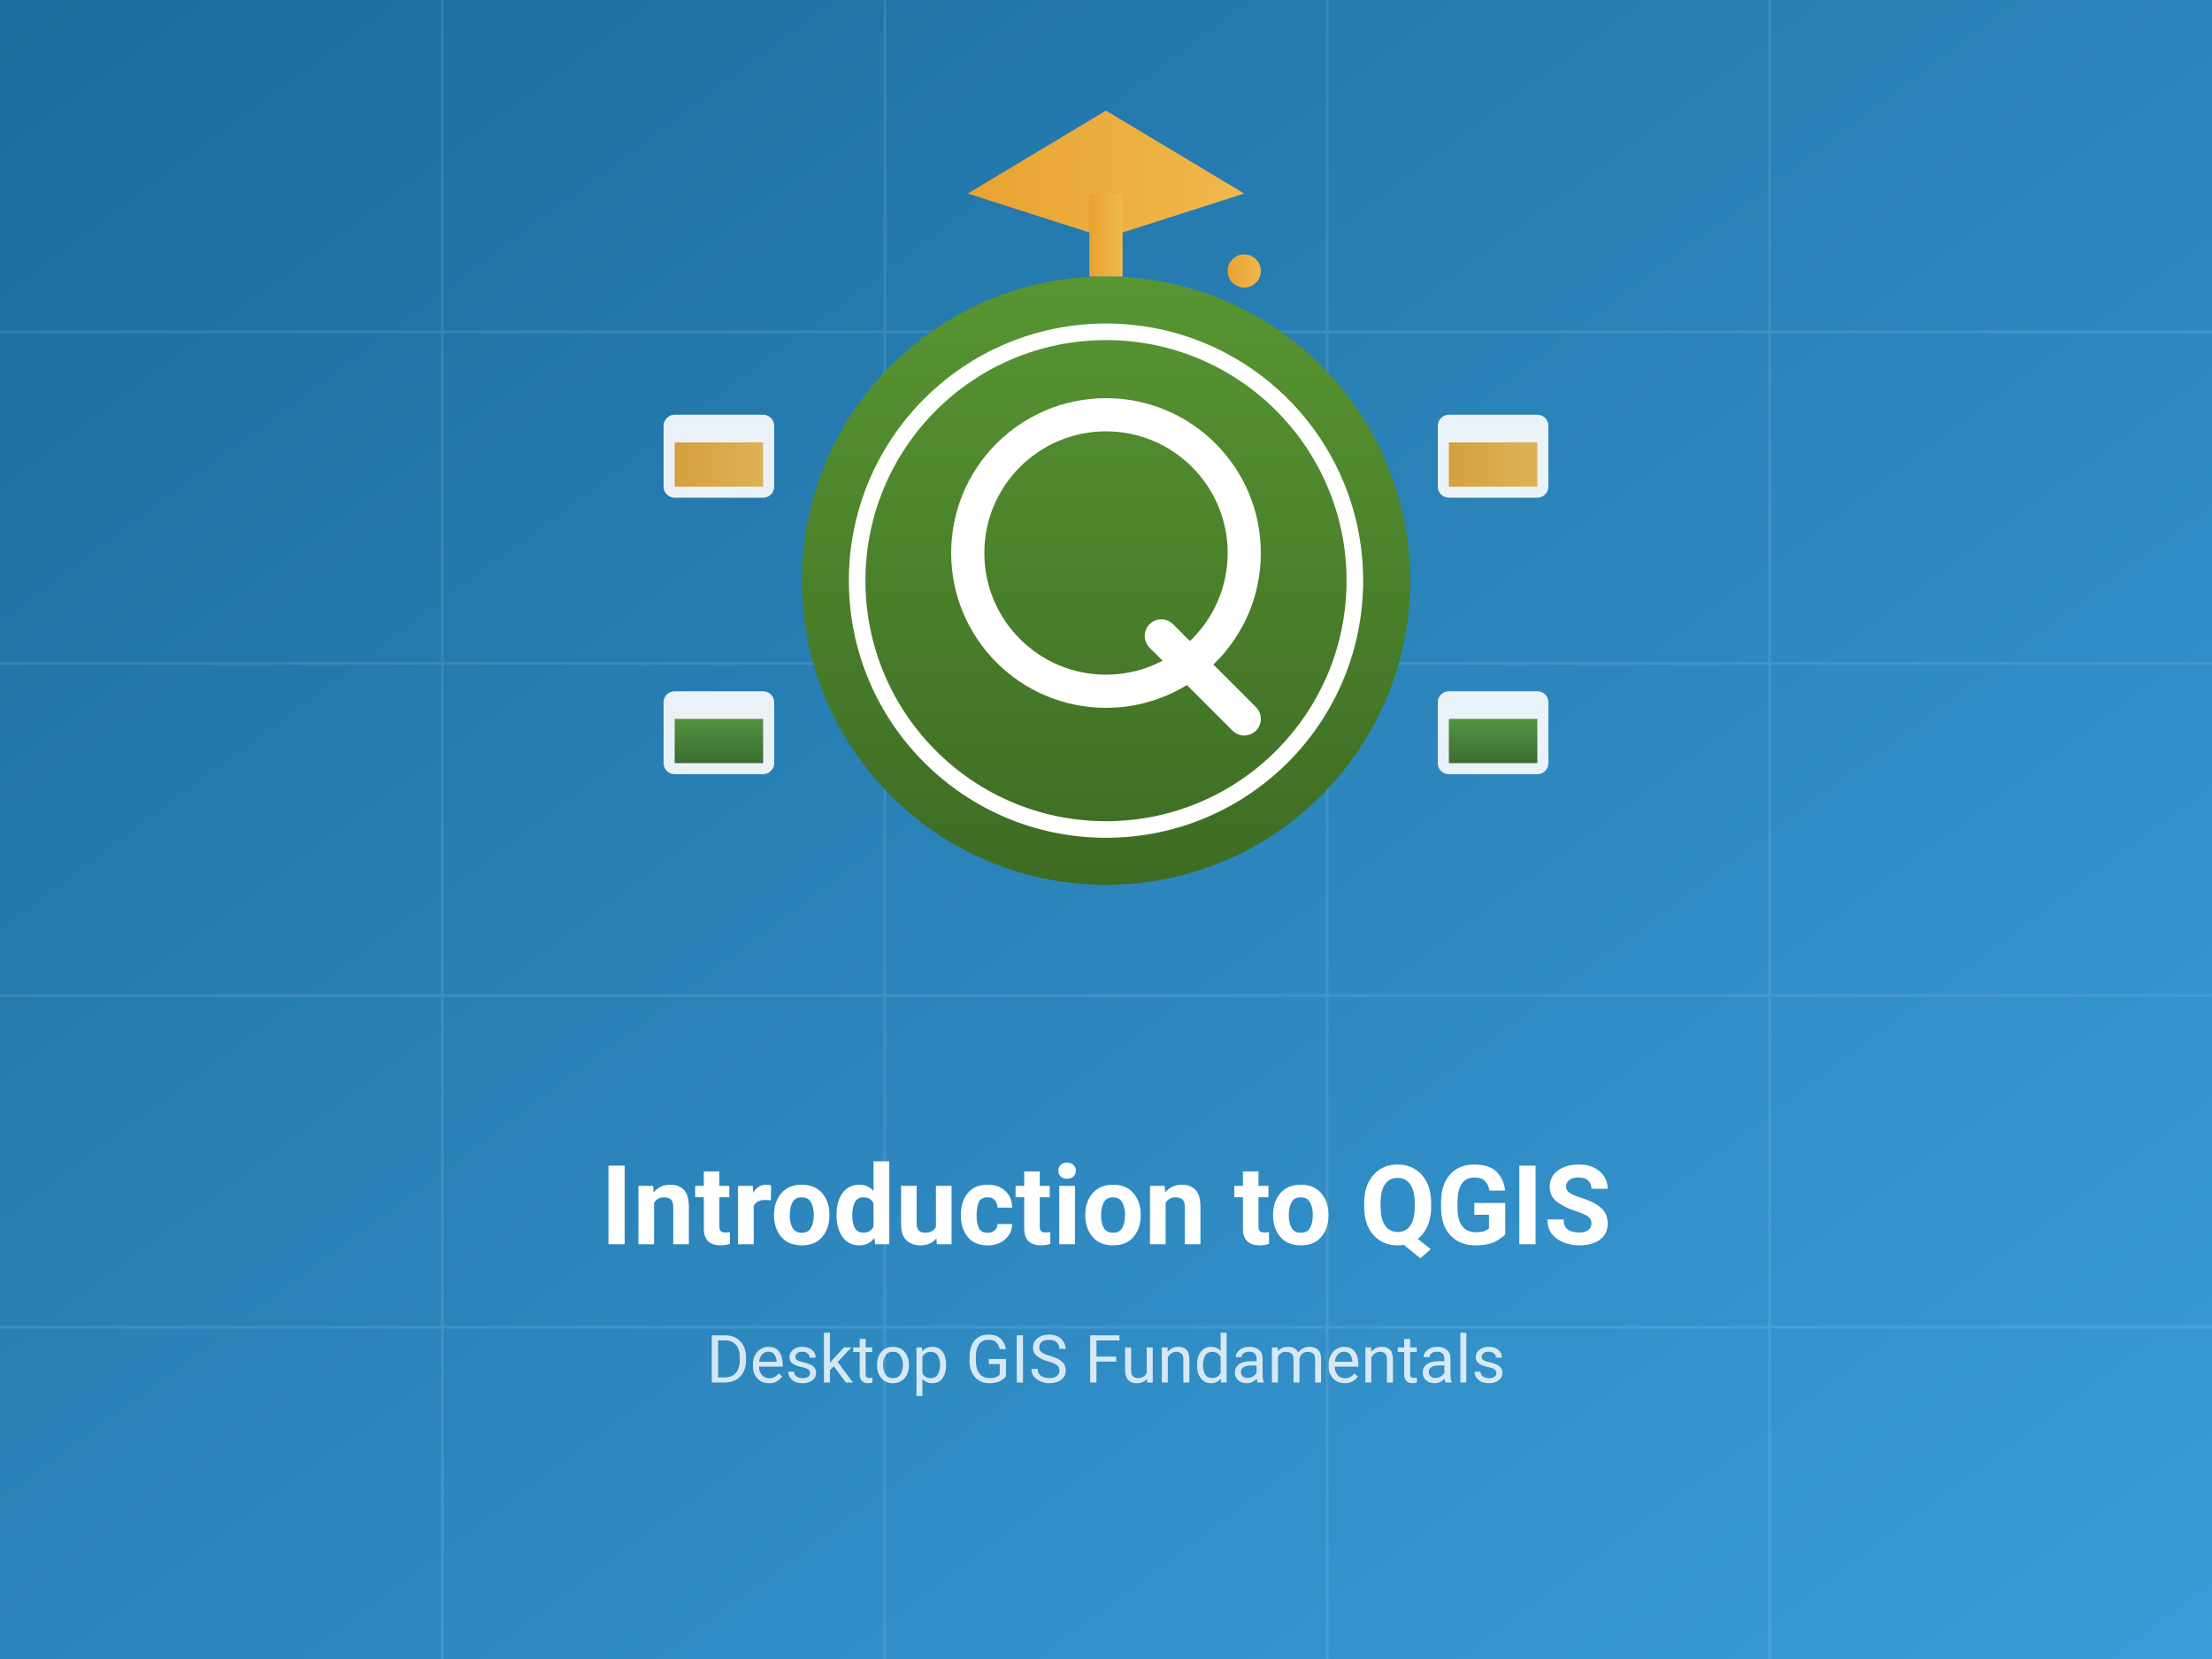
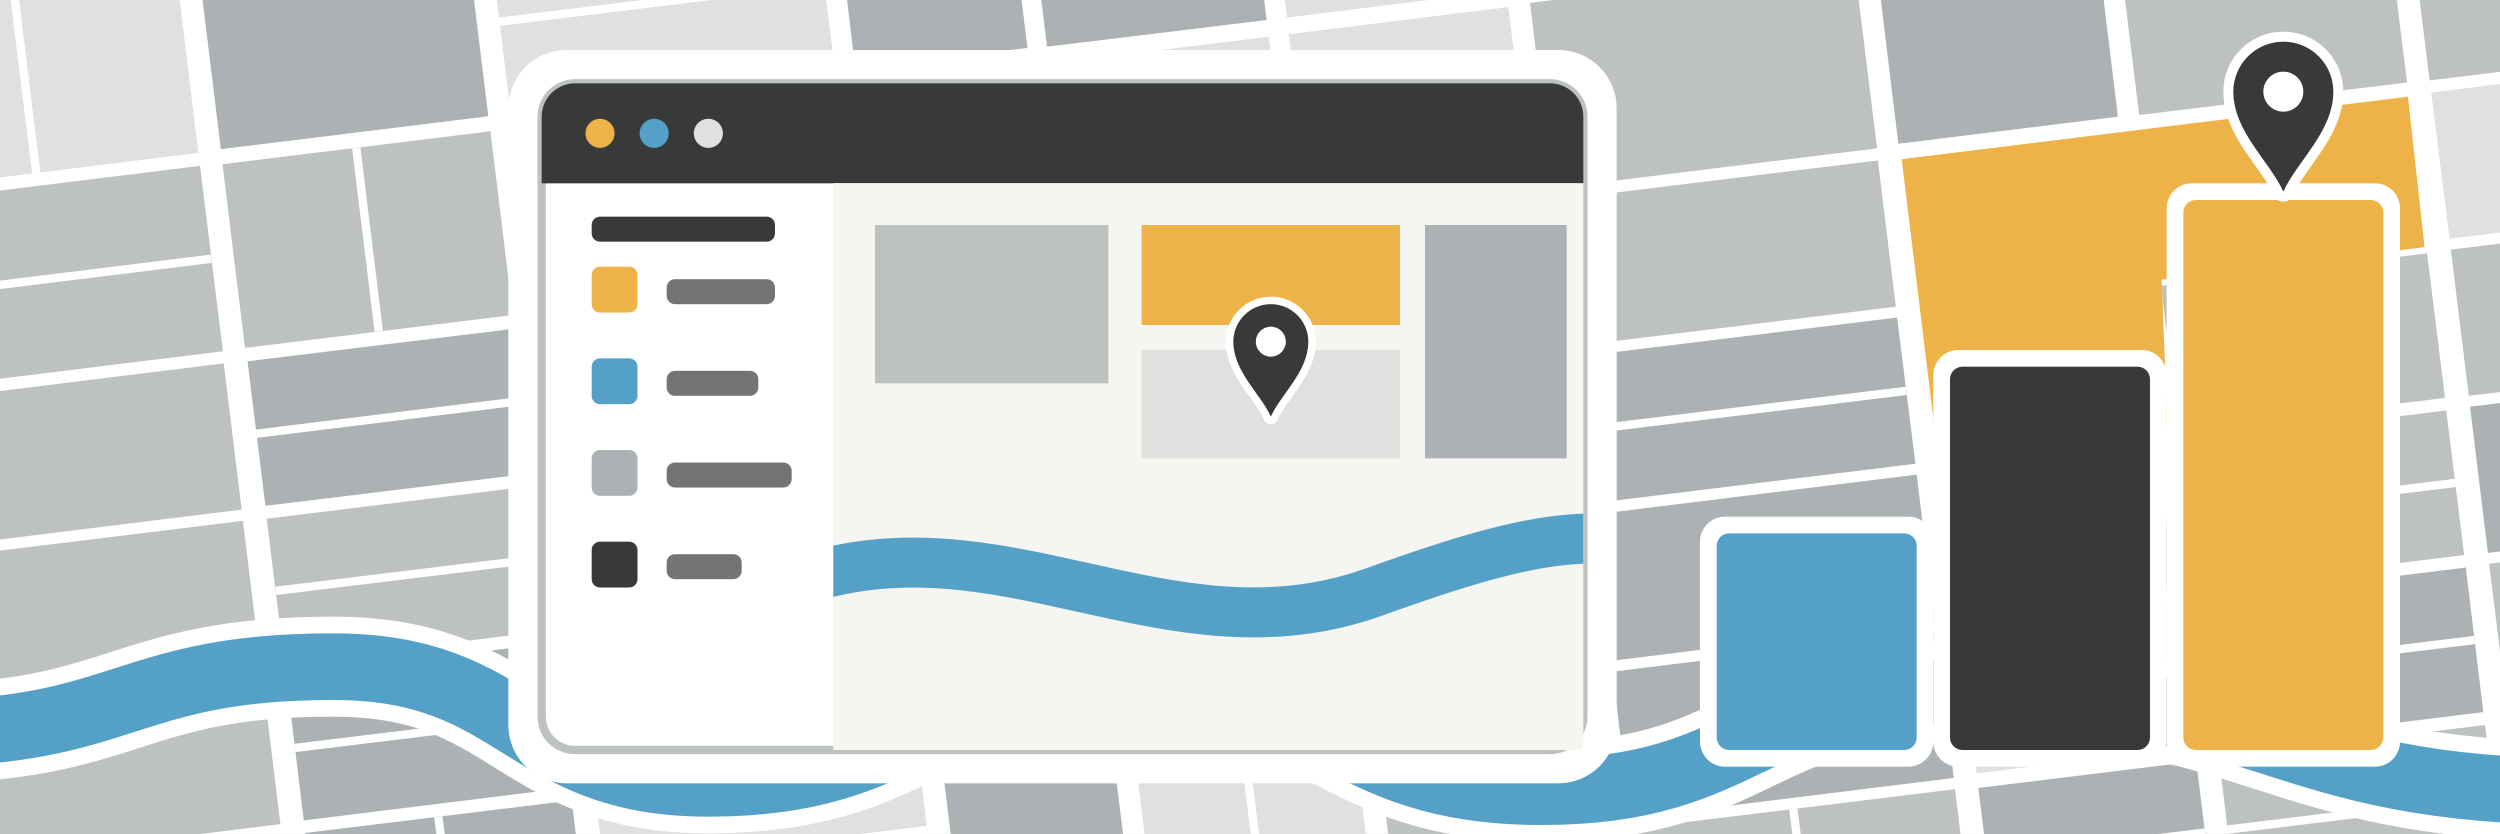
- <svg xmlns="http://www.w3.org/2000/svg" viewBox="0 0 400 300">
-   <defs>
-     <linearGradient id="bgGradQgisIntro" x1="0%" y1="0%" x2="100%" y2="100%">
-       <stop offset="0%" style="stop-color:#1B6B9B;stop-opacity:1" />
-       <stop offset="100%" style="stop-color:#3B9DD9;stop-opacity:1" />
-     </linearGradient>
-     <linearGradient id="accentGradQgisIntro" x1="0%" y1="0%" x2="100%" y2="0%">
-       <stop offset="0%" style="stop-color:#E8A331;stop-opacity:1" />
-       <stop offset="100%" style="stop-color:#F0B84D;stop-opacity:1" />
-     </linearGradient>
-     <linearGradient id="greenGrad" x1="0%" y1="0%" x2="0%" y2="100%">
-       <stop offset="0%" style="stop-color:#589632;stop-opacity:1" />
-       <stop offset="100%" style="stop-color:#3d6b23;stop-opacity:1" />
-     </linearGradient>
-   </defs>
-   <rect width="400" height="300" fill="url(#bgGradQgisIntro)" />
-   <g stroke="#ffffff" stroke-width="0.5" opacity="0.1">
-     <line x1="0" y1="60" x2="400" y2="60" />
-     <line x1="0" y1="120" x2="400" y2="120" />
-     <line x1="0" y1="180" x2="400" y2="180" />
-     <line x1="0" y1="240" x2="400" y2="240" />
-     <line x1="80" y1="0" x2="80" y2="300" />
-     <line x1="160" y1="0" x2="160" y2="300" />
-     <line x1="240" y1="0" x2="240" y2="300" />
-     <line x1="320" y1="0" x2="320" y2="300" />
-   </g>
-   <g transform="translate(200, 105)">
-     <circle cx="0" cy="0" r="55" fill="url(#greenGrad)" />
-     <circle cx="0" cy="0" r="45" fill="none" stroke="#ffffff" stroke-width="3" />
-     <circle cx="0" cy="-5" r="25" fill="none" stroke="#ffffff" stroke-width="6" />
-     <line x1="10" y1="10" x2="25" y2="25" stroke="#ffffff" stroke-width="6" stroke-linecap="round" />
-     <g opacity="0.9">
-       <rect x="-80" y="-30" width="20" height="15" rx="2" fill="#ffffff" />
-       <rect x="-78" y="-25" width="16" height="8" fill="url(#accentGradQgisIntro)" />
-       <rect x="60" y="-30" width="20" height="15" rx="2" fill="#ffffff" />
-       <rect x="62" y="-25" width="16" height="8" fill="url(#accentGradQgisIntro)" />
-       <rect x="-80" y="20" width="20" height="15" rx="2" fill="#ffffff" />
-       <rect x="-78" y="25" width="16" height="8" fill="url(#greenGrad)" />
-       <rect x="60" y="20" width="20" height="15" rx="2" fill="#ffffff" />
-       <rect x="62" y="25" width="16" height="8" fill="url(#greenGrad)" />
+ <svg xmlns="http://www.w3.org/2000/svg" viewBox="0 0 600 200" role="img" aria-label="Desktop GIS window next to three ascending steps, from beginner to advanced">
+   <rect width="600" height="200" fill="#fff" />
+   <g>
+     <polygon points="-158.4,-43.1 -93.8,-51.1 -87.0,4.4 -151.6,12.3" fill="#ACB1B3" />
+     <polygon points="-150.9,16.1 -86.7,8.3 -81.3,52.3 -145.5,60.2" fill="#ACB1B3" />
+     <line x1="-148.2" y1="38.2" x2="-84.0" y2="30.3" stroke="#fff" stroke-width="2" />
+     <polygon points="-145.1,63.8 -80.9,55.9 -75.4,99.9 -139.7,107.8" fill="#ACB1B3" />
+     <line x1="-142.4" y1="85.8" x2="-78.1" y2="77.9" stroke="#fff" stroke-width="2" />
+     <polygon points="-139.1,111.1 -75.2,103.3 -71.0,138.0 -134.8,145.8" fill="#BEC2BF" />
+     <polygon points="-134.5,148.8 -70.6,141.0 -66.3,175.7 -130.2,183.5" fill="#BEC2BF" />
+     <line x1="-132.3" y1="166.2" x2="-68.4" y2="158.3" stroke="#fff" stroke-width="2" />
+     <polygon points="-129.8,186.6 -65.9,178.7 -61.7,213.4 -125.6,221.2" fill="#ACB1B3" />
+     <polygon points="-125.2,224.3 -61.3,216.4 -57.1,251.1 -121.0,259.0" fill="#BEC2BF" />
+     <line x1="-93.3" y1="220.4" x2="-89.0" y2="255.0" stroke="#fff" stroke-width="2" />
+     <polygon points="-120.6,262.0 -56.7,254.1 -52.4,288.8 -116.3,296.7" fill="#BEC2BF" />
+     <polygon points="-116.1,300.0 -51.8,292.1 -46.4,336.2 -110.7,344.1" fill="#ACB1B3" />
+     <polygon points="-110.1,347.3 -46.2,339.5 -41.9,374.2 -105.8,382.0" fill="#BEC2BF" />
+     <line x1="-78.2" y1="343.4" x2="-73.9" y2="378.1" stroke="#fff" stroke-width="2" />
+     <polygon points="-89.4,-51.1 -47.6,-56.3 -40.9,-1.8 -82.7,3.4" fill="#ACB1B3" />
+     <line x1="-68.5" y1="-53.7" x2="-61.8" y2="0.8" stroke="#fff" stroke-width="2" />
+     <polygon points="-81.8,8.2 -40.6,3.1 -35.3,46.1 -76.5,51.2" fill="#ACB1B3" />
+     <line x1="-61.2" y1="5.6" x2="-55.9" y2="48.7" stroke="#fff" stroke-width="2" />
+     <polygon points="-76.0,55.8 -34.7,50.7 -29.4,93.8 -70.7,98.9" fill="#BEC2BF" />
+     <line x1="-55.3" y1="53.3" x2="-50.1" y2="96.3" stroke="#fff" stroke-width="2" />
+     <polygon points="-69.9,103.1 -29.1,98.1 -25.0,131.8 -65.8,136.8" fill="#BEC2BF" />
+     <line x1="-49.5" y1="100.6" x2="-45.4" y2="134.3" stroke="#fff" stroke-width="2" />
+     <polygon points="-65.3,140.9 -24.5,135.9 -20.4,169.5 -61.1,174.5" fill="#BEC2BF" />
+     <polygon points="-60.6,178.6 -19.9,173.6 -15.8,207.2 -56.5,212.2" fill="#DFE1DE" />
+     <line x1="-40.3" y1="176.1" x2="-36.1" y2="209.7" stroke="#fff" stroke-width="2" />
+     <polygon points="-56.0,216.3 -15.3,211.3 -11.1,245.0 -51.9,250.0" fill="#ACB1B3" />
+     <line x1="-35.6" y1="213.8" x2="-31.5" y2="247.5" stroke="#fff" stroke-width="2" />
+     <polygon points="-51.4,254.0 -10.6,249.0 -6.5,282.7 -47.2,287.7" fill="#ACB1B3" />
+     <polygon points="-47.0,292.0 -5.7,287.0 -0.4,330.0 -41.7,335.1" fill="#ACB1B3" />
+     <polygon points="-40.9,339.4 -0.1,334.4 4.0,368.0 -36.8,373.0" fill="#BEC2BF" />
+     <polygon points="-43.1,-57.5 35.1,-67.1 41.9,-11.2 -36.3,-1.6" fill="#BEC2BF" />
+     <polygon points="-35.7,1.8 42.2,-7.8 47.6,36.7 -30.2,46.3" fill="#DFE1DE" />
+     <line x1="3.2" y1="-3.0" x2="8.7" y2="41.5" stroke="#fff" stroke-width="2" />
+     <polygon points="-29.8,49.4 48.0,39.8 53.5,84.3 -24.4,93.9" fill="#BEC2BF" />
+     <line x1="-27.1" y1="71.7" x2="50.7" y2="62.1" stroke="#fff" stroke-width="2" />
+     <polygon points="-23.9,96.8 53.7,87.2 58.0,122.3 -19.6,131.9" fill="#BEC2BF" />
+     <polygon points="-19.3,134.5 58.3,125.0 62.6,160.1 -15.0,169.6" fill="#BEC2BF" />
+     <polygon points="-14.6,172.2 63.0,162.7 67.3,197.8 -10.3,207.3" fill="#BEC2BF" />
+     <polygon points="-10.0,209.9 67.6,200.4 71.9,235.5 -5.7,245.0" fill="#BEC2BF" />
+     <line x1="28.8" y1="205.2" x2="33.1" y2="240.3" stroke="#fff" stroke-width="2" />
+     <polygon points="-5.4,247.6 72.2,238.1 76.5,273.2 -1.1,282.7" fill="#BEC2BF" />
+     <line x1="-3.2" y1="265.2" x2="74.4" y2="255.7" stroke="#fff" stroke-width="2" />
+     <polygon points="-0.8,285.6 77.0,276.1 82.5,320.6 4.6,330.1" fill="#BEC2BF" />
+     <polygon points="5.1,333.0 82.7,323.5 87.0,358.6 9.4,368.1" fill="#BEC2BF" />
+     <polygon points="40.1,-67.5 104.7,-75.4 111.5,-20.0 46.9,-12.1" fill="#BEC2BF" />
+     <line x1="43.5" y1="-39.8" x2="108.1" y2="-47.7" stroke="#fff" stroke-width="2" />
+     <polygon points="47.6,-8.2 111.8,-16.1 117.2,27.9 53.0,35.8" fill="#ACB1B3" />
+     <polygon points="53.4,39.4 117.7,31.5 123.1,75.6 58.8,83.5" fill="#BEC2BF" />
+     <line x1="85.5" y1="35.5" x2="90.9" y2="79.5" stroke="#fff" stroke-width="2" />
+     <polygon points="59.4,86.7 123.3,78.9 127.6,113.6 63.7,121.4" fill="#ACB1B3" />
+     <line x1="61.5" y1="104.1" x2="125.4" y2="96.2" stroke="#fff" stroke-width="2" />
+     <polygon points="64.0,124.5 127.9,116.6 132.2,151.3 68.3,159.2" fill="#BEC2BF" />
+     <line x1="66.2" y1="141.8" x2="130.1" y2="134.0" stroke="#fff" stroke-width="2" />
+     <polygon points="68.7,162.2 132.6,154.3 136.8,189.0 72.9,196.9" fill="#ACB1B3" />
+     <line x1="70.8" y1="179.5" x2="134.7" y2="171.7" stroke="#fff" stroke-width="2" />
+     <polygon points="73.3,199.9 137.2,192.1 141.5,226.7 77.6,234.6" fill="#ACB1B3" />
+     <line x1="105.2" y1="196.0" x2="109.5" y2="230.7" stroke="#fff" stroke-width="2" />
+     <polygon points="77.9,237.6 141.8,229.8 146.1,264.5 82.2,272.3" fill="#ACB1B3" />
+     <line x1="80.1" y1="255.0" x2="144.0" y2="247.1" stroke="#fff" stroke-width="2" />
+     <polygon points="82.4,275.6 146.7,267.7 152.1,311.8 87.8,319.7" fill="#BEC2BF" />
+     <polygon points="88.4,323.0 152.3,315.1 156.6,349.8 92.7,357.7" fill="#ACB1B3" />
+     <line x1="120.4" y1="319.1" x2="124.6" y2="353.7" stroke="#fff" stroke-width="2" />
+     <polygon points="109.7,-76.3 187.9,-85.9 194.8,-30.0 116.6,-20.4" fill="#ACB1B3" />
+     <polygon points="117.2,-17.0 195.0,-26.6 200.5,17.9 122.6,27.5" fill="#DFE1DE" />
+     <line x1="119.9" y1="5.2" x2="197.7" y2="-4.3" stroke="#fff" stroke-width="2" />
+     <polygon points="123.0,30.6 200.9,21.1 206.3,65.6 128.5,75.1" fill="#ACB1B3" />
+     <polygon points="129.0,78.0 206.5,68.5 210.9,103.6 133.3,113.1" fill="#BEC2BF" />
+     <polygon points="133.6,115.7 211.2,106.2 215.5,141.3 137.9,150.8" fill="#ACB1B3" />
+     <line x1="172.4" y1="111.0" x2="176.7" y2="146.1" stroke="#fff" stroke-width="2" />
+     <polygon points="138.2,153.4 215.8,143.9 220.1,179.0 142.5,188.5" fill="#DFE1DE" />
+     <line x1="177.0" y1="148.7" x2="181.3" y2="183.8" stroke="#fff" stroke-width="2" />
+     <polygon points="142.9,191.1 220.4,181.6 224.7,216.7 147.2,226.2" fill="#DFE1DE" />
+     <line x1="145.0" y1="208.7" x2="222.6" y2="199.2" stroke="#fff" stroke-width="2" />
+     <polygon points="147.5,228.9 225.1,219.3 229.4,254.4 151.8,264.0" fill="#ACB1B3" />
+     <line x1="186.3" y1="224.1" x2="190.6" y2="259.2" stroke="#fff" stroke-width="2" />
+     <polygon points="152.0,266.9 229.9,257.3 235.3,301.8 157.5,311.4" fill="#ACB1B3" />
+     <line x1="154.7" y1="289.1" x2="232.6" y2="279.6" stroke="#fff" stroke-width="2" />
+     <polygon points="158.0,314.2 235.6,304.7 239.9,339.8 162.3,349.3" fill="#BEC2BF" />
+     <line x1="160.1" y1="331.8" x2="237.7" y2="322.2" stroke="#fff" stroke-width="2" />
+     <polygon points="192.5,-85.7 234.3,-90.9 241.0,-36.4 199.2,-31.2" fill="#ACB1B3" />
+     <line x1="213.4" y1="-88.3" x2="220.1" y2="-33.8" stroke="#fff" stroke-width="2" />
+     <polygon points="200.1,-26.5 241.3,-31.5 246.6,11.5 205.3,16.6" fill="#ACB1B3" />
+     <line x1="202.7" y1="-4.9" x2="244.0" y2="-10.0" stroke="#fff" stroke-width="2" />
+     <polygon points="205.9,21.2 247.2,16.1 252.5,59.2 211.2,64.2" fill="#BEC2BF" />
+     <line x1="208.6" y1="42.7" x2="249.8" y2="37.7" stroke="#fff" stroke-width="2" />
+     <polygon points="212.0,68.5 252.7,63.5 256.9,97.2 216.1,102.2" fill="#ACB1B3" />
+     <line x1="232.4" y1="66.0" x2="236.5" y2="99.7" stroke="#fff" stroke-width="2" />
+     <polygon points="216.6,106.2 257.4,101.2 261.5,134.9 220.7,139.9" fill="#BEC2BF" />
+     <line x1="237.0" y1="103.7" x2="241.1" y2="137.4" stroke="#fff" stroke-width="2" />
+     <polygon points="221.2,144.0 262.0,139.0 266.1,172.6 225.4,177.6" fill="#ACB1B3" />
+     <line x1="223.3" y1="160.8" x2="264.1" y2="155.8" stroke="#fff" stroke-width="2" />
+     <polygon points="225.9,181.7 266.6,176.7 270.8,210.3 230.0,215.4" fill="#ACB1B3" />
+     <polygon points="230.5,219.4 271.3,214.4 275.4,248.1 234.6,253.1" fill="#ACB1B3" />
+     <line x1="232.6" y1="236.2" x2="273.3" y2="231.2" stroke="#fff" stroke-width="2" />
+     <polygon points="234.9,257.4 276.2,252.3 281.5,295.4 240.2,300.5" fill="#BEC2BF" />
+     <polygon points="241.0,304.8 281.7,299.8 285.9,333.4 245.1,338.4" fill="#ACB1B3" />
+     <polygon points="238.4,-91.6 291.6,-98.1 298.3,-43.2 245.2,-36.6" fill="#BEC2BF" />
+     <polygon points="245.9,-32.4 298.6,-38.8 304.0,4.8 251.3,11.2" fill="#ACB1B3" />
+     <polygon points="251.8,15.3 304.5,8.8 309.8,52.4 257.1,58.9" fill="#DFE1DE" />
+     <polygon points="257.8,62.6 310.1,56.2 314.3,90.4 262.0,96.9" fill="#ACB1B3" />
+     <line x1="259.9" y1="79.7" x2="312.2" y2="73.3" stroke="#fff" stroke-width="2" />
+     <polygon points="262.4,100.3 314.7,93.9 318.9,128.2 266.6,134.6" fill="#BEC2BF" />
+     <line x1="264.5" y1="117.5" x2="316.8" y2="111.0" stroke="#fff" stroke-width="2" />
+     <polygon points="267.1,138.1 319.3,131.6 323.5,165.9 271.3,172.3" fill="#ACB1B3" />
+     <polygon points="271.7,175.8 324.0,169.4 328.2,203.6 275.9,210.0" fill="#DFE1DE" />
+     <line x1="297.8" y1="172.6" x2="302.0" y2="206.8" stroke="#fff" stroke-width="2" />
+     <polygon points="276.3,213.5 328.6,207.1 332.8,241.3 280.5,247.7" fill="#BEC2BF" />
+     <line x1="302.5" y1="210.3" x2="306.7" y2="244.5" stroke="#fff" stroke-width="2" />
+     <polygon points="280.8,251.5 333.5,245.0 338.8,288.6 286.1,295.1" fill="#BEC2BF" />
+     <line x1="307.1" y1="248.3" x2="312.5" y2="291.9" stroke="#fff" stroke-width="2" />
+     <polygon points="286.8,298.8 339.1,292.4 343.3,326.7 291.0,333.1" fill="#DFE1DE" />
+     <polygon points="296.0,-98.7 349.1,-105.2 355.9,-50.2 302.7,-43.7" fill="#ACB1B3" />
+     <line x1="299.4" y1="-71.2" x2="352.5" y2="-77.7" stroke="#fff" stroke-width="2" />
+     <polygon points="303.5,-39.4 356.2,-45.9 361.5,-2.3 308.9,4.2" fill="#DFE1DE" />
+     <polygon points="309.3,8.2 362.0,1.7 367.4,45.3 314.7,51.8" fill="#DFE1DE" />
+     <line x1="312.0" y1="30.0" x2="364.7" y2="23.5" stroke="#fff" stroke-width="2" />
+     <polygon points="315.4,55.5 367.6,49.1 371.8,83.4 319.6,89.8" fill="#DFE1DE" />
+     <polygon points="320.0,93.3 372.3,86.8 376.5,121.1 324.2,127.5" fill="#ACB1B3" />
+     <polygon points="324.6,131.0 376.9,124.6 381.1,158.8 328.8,165.2" fill="#BEC2BF" />
+     <line x1="350.8" y1="127.8" x2="355.0" y2="162.0" stroke="#fff" stroke-width="2" />
+     <polygon points="329.3,168.7 381.5,162.3 385.7,196.5 333.5,202.9" fill="#BEC2BF" />
+     <line x1="355.4" y1="165.5" x2="359.6" y2="199.7" stroke="#fff" stroke-width="2" />
+     <polygon points="333.9,206.4 386.2,200.0 390.4,234.2 338.1,240.7" fill="#BEC2BF" />
+     <line x1="336.0" y1="223.5" x2="388.3" y2="217.1" stroke="#fff" stroke-width="2" />
+     <polygon points="338.4,244.4 391.0,238.0 396.4,281.6 343.7,288.0" fill="#ACB1B3" />
+     <polygon points="344.4,291.8 396.6,285.4 400.8,319.6 348.6,326.0" fill="#BEC2BF" />
+     <polygon points="353.9,-106.2 432.1,-115.8 438.9,-60.0 360.7,-50.4" fill="#BEC2BF" />
+     <polygon points="361.3,-47.0 439.2,-56.5 444.6,-12.1 366.8,-2.5" fill="#BEC2BF" />
+     <line x1="364.1" y1="-24.7" x2="441.9" y2="-34.3" stroke="#fff" stroke-width="2" />
+     <polygon points="367.2,0.7 445.0,-8.9 450.5,35.6 372.6,45.2" fill="#BEC2BF" />
+     <polygon points="373.1,48.0 450.7,38.5 455.0,73.6 377.4,83.1" fill="#BEC2BF" />
+     <polygon points="377.8,85.7 455.3,76.2 459.7,111.3 382.1,120.8" fill="#ACB1B3" />
+     <line x1="379.9" y1="103.3" x2="457.5" y2="93.8" stroke="#fff" stroke-width="2" />
+     <polygon points="382.4,123.5 460.0,113.9 464.3,149.0 386.7,158.6" fill="#ACB1B3" />
+     <polygon points="387.0,161.2 464.6,151.6 468.9,186.7 391.3,196.3" fill="#ACB1B3" />
+     <polygon points="391.6,198.9 469.2,189.4 473.5,224.5 396.0,234.0" fill="#BEC2BF" />
+     <line x1="430.4" y1="194.1" x2="434.8" y2="229.2" stroke="#fff" stroke-width="2" />
+     <polygon points="396.2,236.9 474.0,227.3 479.5,271.8 401.6,281.4" fill="#ACB1B3" />
+     <line x1="398.9" y1="259.1" x2="476.8" y2="249.6" stroke="#fff" stroke-width="2" />
+     <polygon points="402.1,284.2 479.7,274.7 484.0,309.8 406.4,319.3" fill="#ACB1B3" />
+     <line x1="404.3" y1="301.8" x2="481.9" y2="292.3" stroke="#fff" stroke-width="2" />
+     <polygon points="436.9,-116.0 490.1,-122.5 496.8,-67.5 443.7,-61.0" fill="#BEC2BF" />
+     <polygon points="444.4,-56.7 497.1,-63.2 502.5,-19.6 449.8,-13.1" fill="#ACB1B3" />
+     <polygon points="450.3,-9.1 503.0,-15.6 508.3,28.0 455.6,34.5" fill="#ACB1B3" />
+     <polygon points="465.6,113.7 517.8,107.3 522.0,141.5 469.8,147.9" fill="#ACB1B3" />
+     <line x1="491.7" y1="110.5" x2="495.9" y2="144.7" stroke="#fff" stroke-width="2" />
+     <polygon points="470.2,151.4 522.5,145.0 526.7,179.2 474.4,185.6" fill="#DFE1DE" />
+     <polygon points="474.8,189.1 527.1,182.7 531.3,216.9 479.0,223.3" fill="#ACB1B3" />
+     <line x1="476.9" y1="206.2" x2="529.2" y2="199.8" stroke="#fff" stroke-width="2" />
+     <polygon points="479.3,227.1 532.0,220.7 537.3,264.3 484.6,270.7" fill="#ACB1B3" />
+     <polygon points="485.3,274.5 537.6,268.1 541.8,302.3 489.5,308.7" fill="#BEC2BF" />
+     <line x1="511.4" y1="271.3" x2="515.7" y2="305.5" stroke="#fff" stroke-width="2" />
+     <polygon points="494.7,-123.3 559.3,-131.2 566.1,-75.8 501.5,-67.9" fill="#BEC2BF" />
+     <polygon points="502.2,-64.0 566.4,-71.9 571.8,-27.9 507.6,-20.0" fill="#ACB1B3" />
+     <line x1="504.9" y1="-42.0" x2="569.1" y2="-49.9" stroke="#fff" stroke-width="2" />
+     <polygon points="508.0,-16.4 572.2,-24.3 577.7,19.8 513.4,27.6" fill="#BEC2BF" />
+     <polygon points="518.6,68.6 582.5,60.8 586.8,95.5 522.9,103.3" fill="#BEC2BF" />
+     <polygon points="523.3,106.4 587.1,98.5 591.4,133.2 527.5,141.1" fill="#BEC2BF" />
+     <line x1="525.4" y1="123.7" x2="589.3" y2="115.9" stroke="#fff" stroke-width="2" />
+     <polygon points="527.9,144.1 591.8,136.2 596.0,170.9 532.1,178.8" fill="#ACB1B3" />
+     <line x1="530.0" y1="161.4" x2="593.9" y2="153.6" stroke="#fff" stroke-width="2" />
+     <polygon points="532.5,181.8 596.4,174.0 600.7,208.6 536.8,216.5" fill="#BEC2BF" />
+     <line x1="534.6" y1="199.1" x2="598.5" y2="191.3" stroke="#fff" stroke-width="2" />
+     <polygon points="537.0,219.8 601.2,211.9 606.7,256.0 542.4,263.9" fill="#BEC2BF" />
+     <polygon points="543.0,267.2 606.9,259.3 611.1,294.0 547.3,301.8" fill="#BEC2BF" />
+     <polygon points="564.3,-132.1 642.5,-141.7 649.4,-85.8 571.1,-76.2" fill="#DFE1DE" />
+     <line x1="603.4" y1="-136.9" x2="610.3" y2="-81.0" stroke="#fff" stroke-width="2" />
+     <polygon points="571.7,-72.8 649.6,-82.4 655.1,-37.9 577.2,-28.3" fill="#ACB1B3" />
+     <polygon points="577.6,-25.2 655.5,-34.7 660.9,9.8 583.1,19.3" fill="#BEC2BF" />
+     <line x1="616.5" y1="-30.0" x2="622.0" y2="14.5" stroke="#fff" stroke-width="2" />
+     <polygon points="583.5,22.2 661.1,12.7 665.4,47.8 587.9,57.3" fill="#DFE1DE" />
+     <polygon points="588.2,59.9 665.8,50.4 670.1,85.5 592.5,95.0" fill="#BEC2BF" />
+     <line x1="627.0" y1="55.1" x2="631.3" y2="90.2" stroke="#fff" stroke-width="2" />
+     <polygon points="592.8,97.6 670.4,88.1 674.7,123.2 597.1,132.7" fill="#ACB1B3" />
+     <line x1="631.6" y1="92.9" x2="635.9" y2="128.0" stroke="#fff" stroke-width="2" />
+     <polygon points="597.4,135.3 675.0,125.8 679.3,160.9 601.7,170.4" fill="#BEC2BF" />
+     <polygon points="602.1,173.1 679.7,163.5 684.0,198.6 606.4,208.1" fill="#DFE1DE" />
+     <polygon points="606.6,211.1 684.5,201.5 689.9,246.0 612.1,255.5" fill="#ACB1B3" />
+     <line x1="609.3" y1="233.3" x2="687.2" y2="223.7" stroke="#fff" stroke-width="2" />
+     <polygon points="612.6,258.4 690.1,248.9 694.4,284.0 616.9,293.5" fill="#ACB1B3" />
+     <polygon points="647.1,-141.6 688.9,-146.7 695.6,-92.2 653.8,-87.0" fill="#BEC2BF" />
+     <polygon points="654.6,-82.3 695.9,-87.3 701.2,-44.3 659.9,-39.2" fill="#DFE1DE" />
+     <line x1="675.3" y1="-84.8" x2="680.6" y2="-41.7" stroke="#fff" stroke-width="2" />
+     <polygon points="660.5,-34.6 701.8,-39.7 707.0,3.4 665.8,8.4" fill="#DFE1DE" />
+     <line x1="663.1" y1="-13.1" x2="704.4" y2="-18.2" stroke="#fff" stroke-width="2" />
+     <polygon points="666.6,12.7 707.3,7.7 711.5,41.4 670.7,46.4" fill="#ACB1B3" />
+     <polygon points="671.2,50.4 712.0,45.4 716.1,79.1 675.3,84.1" fill="#BEC2BF" />
+     <line x1="673.3" y1="67.3" x2="714.0" y2="62.3" stroke="#fff" stroke-width="2" />
+     <polygon points="675.8,88.1 716.6,83.1 720.7,116.8 680.0,121.8" fill="#ACB1B3" />
+     <line x1="677.9" y1="105.0" x2="718.7" y2="100.0" stroke="#fff" stroke-width="2" />
+     <polygon points="680.5,125.9 721.2,120.9 725.3,154.5 684.6,159.5" fill="#BEC2BF" />
+     <polygon points="685.1,163.6 725.8,158.6 730.0,192.2 689.2,197.3" fill="#BEC2BF" />
+     <line x1="687.2" y1="180.4" x2="727.9" y2="175.4" stroke="#fff" stroke-width="2" />
+     <polygon points="689.5,201.6 730.8,196.5 736.0,239.6 694.8,244.7" fill="#BEC2BF" />
+     <line x1="692.1" y1="223.1" x2="733.4" y2="218.1" stroke="#fff" stroke-width="2" />
+     <polygon points="695.6,248.9 736.3,243.9 740.5,277.6 699.7,282.6" fill="#ACB1B3" />
+     <line x1="715.9" y1="246.4" x2="720.1" y2="280.1" stroke="#fff" stroke-width="2" />
+     <polygon points="692.8,-147.2 734.5,-152.3 741.2,-97.8 699.4,-92.7" fill="#BEC2BF" />
+     <line x1="713.6" y1="-149.7" x2="720.3" y2="-95.2" stroke="#fff" stroke-width="2" />
+     <polygon points="700.3,-87.9 741.6,-92.9 746.9,-49.9 705.6,-44.8" fill="#DFE1DE" />
+     <line x1="702.9" y1="-66.3" x2="744.2" y2="-71.4" stroke="#fff" stroke-width="2" />
+     <polygon points="706.2,-40.2 747.4,-45.3 752.7,-2.2 711.4,2.8" fill="#BEC2BF" />
+     <polygon points="712.2,7.1 753.0,2.1 757.1,35.8 716.4,40.8" fill="#ACB1B3" />
+     <polygon points="716.9,44.8 757.6,39.8 761.7,73.5 721.0,78.5" fill="#DFE1DE" />
+     <polygon points="721.5,82.5 762.2,77.5 766.4,111.2 725.6,116.2" fill="#ACB1B3" />
+     <polygon points="726.1,120.3 766.9,115.3 771.0,148.9 730.2,153.9" fill="#DFE1DE" />
+     <polygon points="730.7,158.0 771.5,153.0 775.6,186.6 734.9,191.6" fill="#BEC2BF" />
+     <line x1="732.8" y1="174.8" x2="773.6" y2="169.8" stroke="#fff" stroke-width="2" />
+     <polygon points="735.2,196.0 776.4,190.9 781.7,234.0 740.4,239.0" fill="#ACB1B3" />
+     <polygon points="741.2,243.3 782.0,238.3 786.1,272.0 745.4,277.0" fill="#BEC2BF" />
+     <polygon points="456.4,38.2 577.9,23.2 581.9,59.3 518.8,67.1 520.2,102.0 465.2,110.3" fill="#EEB348" />
+     <path d="M-20,176 C30.0,176 30.0,160 80,160 C125.0,160 125.0,188 170,188 C220.0,188 220.0,164 270,164 C320.0,164 320.0,190 370,190 C420.0,190 420.0,166 470,166 C545.0,166 545.0,190 620,190" fill="none" stroke="#fff" stroke-width="24" stroke-linecap="round" />
+     <path d="M-20,176 C30.0,176 30.0,160 80,160 C125.0,160 125.0,188 170,188 C220.0,188 220.0,164 270,164 C320.0,164 320.0,190 370,190 C420.0,190 420.0,166 470,166 C545.0,166 545.0,190 620,190" fill="none" stroke="#54A0C7" stroke-width="16" stroke-linecap="round" />
+     <rect x="122" y="12" width="266" height="176" rx="14" fill="#fff" />
+     <rect x="130" y="20" width="250" height="160" rx="8" fill="#fff" stroke="#BEC2BF" stroke-width="2" />
+     <path d="M130,28 a8,8 0 0 1 8,-8 H372 a8,8 0 0 1 8,8 V44 H130Z" fill="#383939" />
+     <circle cx="144" cy="32" r="3.5" fill="#EEB348" />
+     <circle cx="157" cy="32" r="3.5" fill="#54A0C7" />
+     <circle cx="170" cy="32" r="3.5" fill="#DFE1DE" />
+     <rect x="200" y="44" width="1.5" height="136" fill="#DFE1DE" />
+     <rect x="142" y="52" width="44" height="6" rx="2" fill="#383939" />
+     <rect x="142" y="64" width="11" height="11" rx="2" fill="#EEB348" />
+     <rect x="160" y="67" width="26" height="6" rx="2" fill="#383939" fill-opacity="0.7" />
+     <rect x="142" y="86" width="11" height="11" rx="2" fill="#54A0C7" />
+     <rect x="160" y="89" width="22" height="6" rx="2" fill="#383939" fill-opacity="0.7" />
+     <rect x="142" y="108" width="11" height="11" rx="2" fill="#ACB1B3" />
+     <rect x="160" y="111" width="30" height="6" rx="2" fill="#383939" fill-opacity="0.7" />
+     <rect x="142" y="130" width="11" height="11" rx="2" fill="#383939" />
+     <rect x="160" y="133" width="18" height="6" rx="2" fill="#383939" fill-opacity="0.7" />
+     <clipPath id="qwin">
+       <rect x="200" y="44" width="180" height="136" />
+     </clipPath>
+     <g clip-path="url(#qwin)">
+       <rect x="200" y="44" width="180" height="136" fill="#F5F5F2" />
+       <polygon points="210,54 266,54 266,92 210,92" fill="#BEC2BF" />
+       <polygon points="274,54 336,54 336,78 274,78" fill="#EEB348" />
+       <polygon points="274,84 336,84 336,110 274,110" fill="#DFE1DE" />
+       <polygon points="342,54 376,54 376,110 342,110" fill="#ACB1B3" />
+       <path d="M190,140 C240,122 280,160 330,142 S390,126 430,142" fill="none" stroke="#54A0C7" stroke-width="12" stroke-linecap="round" />
    </g>
-     <g transform="translate(0, -70)">
-       <polygon points="0,-15 -25,0 0,8 25,0" fill="url(#accentGradQgisIntro)" />
-       <rect x="-3" y="0" width="6" height="15" fill="url(#accentGradQgisIntro)" />
-       <line x1="25" y1="0" x2="25" y2="12" stroke="url(#accentGradQgisIntro)" stroke-width="2" />
-       <circle cx="25" cy="14" r="3" fill="url(#accentGradQgisIntro)" />
+     <g transform="translate(305,100) scale(0.6)">
+       <path d="M0,0 C-4,-9 -15,-18 -15,-30 A15,15 0 1 1 15,-30 C15,-18 4,-9 0,0Z" fill="#fff" stroke="#fff" stroke-width="6" stroke-linejoin="round" />
+       <path d="M0,0 C-4,-9 -15,-18 -15,-30 A15,15 0 1 1 15,-30 C15,-18 4,-9 0,0Z" fill="#383939" />
+       <circle cx="0" cy="-30" r="6" fill="#fff" />
+     </g>
+     <rect x="408" y="124" width="56" height="60" rx="6" fill="#fff" />
+     <rect x="412" y="128" width="48" height="52" rx="3" fill="#54A0C7" />
+     <rect x="464" y="84" width="56" height="100" rx="6" fill="#fff" />
+     <rect x="468" y="88" width="48" height="92" rx="3" fill="#383939" />
+     <rect x="520" y="44" width="56" height="140" rx="6" fill="#fff" />
+     <rect x="524" y="48" width="48" height="132" rx="3" fill="#EEB348" />
+     <g transform="translate(548.0,46) scale(0.8)">
+       <path d="M0,0 C-4,-9 -15,-18 -15,-30 A15,15 0 1 1 15,-30 C15,-18 4,-9 0,0Z" fill="#fff" stroke="#fff" stroke-width="6" stroke-linejoin="round" />
+       <path d="M0,0 C-4,-9 -15,-18 -15,-30 A15,15 0 1 1 15,-30 C15,-18 4,-9 0,0Z" fill="#383939" />
+       <circle cx="0" cy="-30" r="6" fill="#fff" />
    </g>
  </g>
-   <text x="200" y="225" text-anchor="middle" font-family="Roboto, Arial, sans-serif" font-size="20" font-weight="700" fill="#ffffff">Introduction to QGIS</text>
-   <text x="200" y="250" text-anchor="middle" font-family="Roboto, Arial, sans-serif" font-size="12" fill="#ffffff" opacity="0.8">Desktop GIS Fundamentals</text>
</svg>
